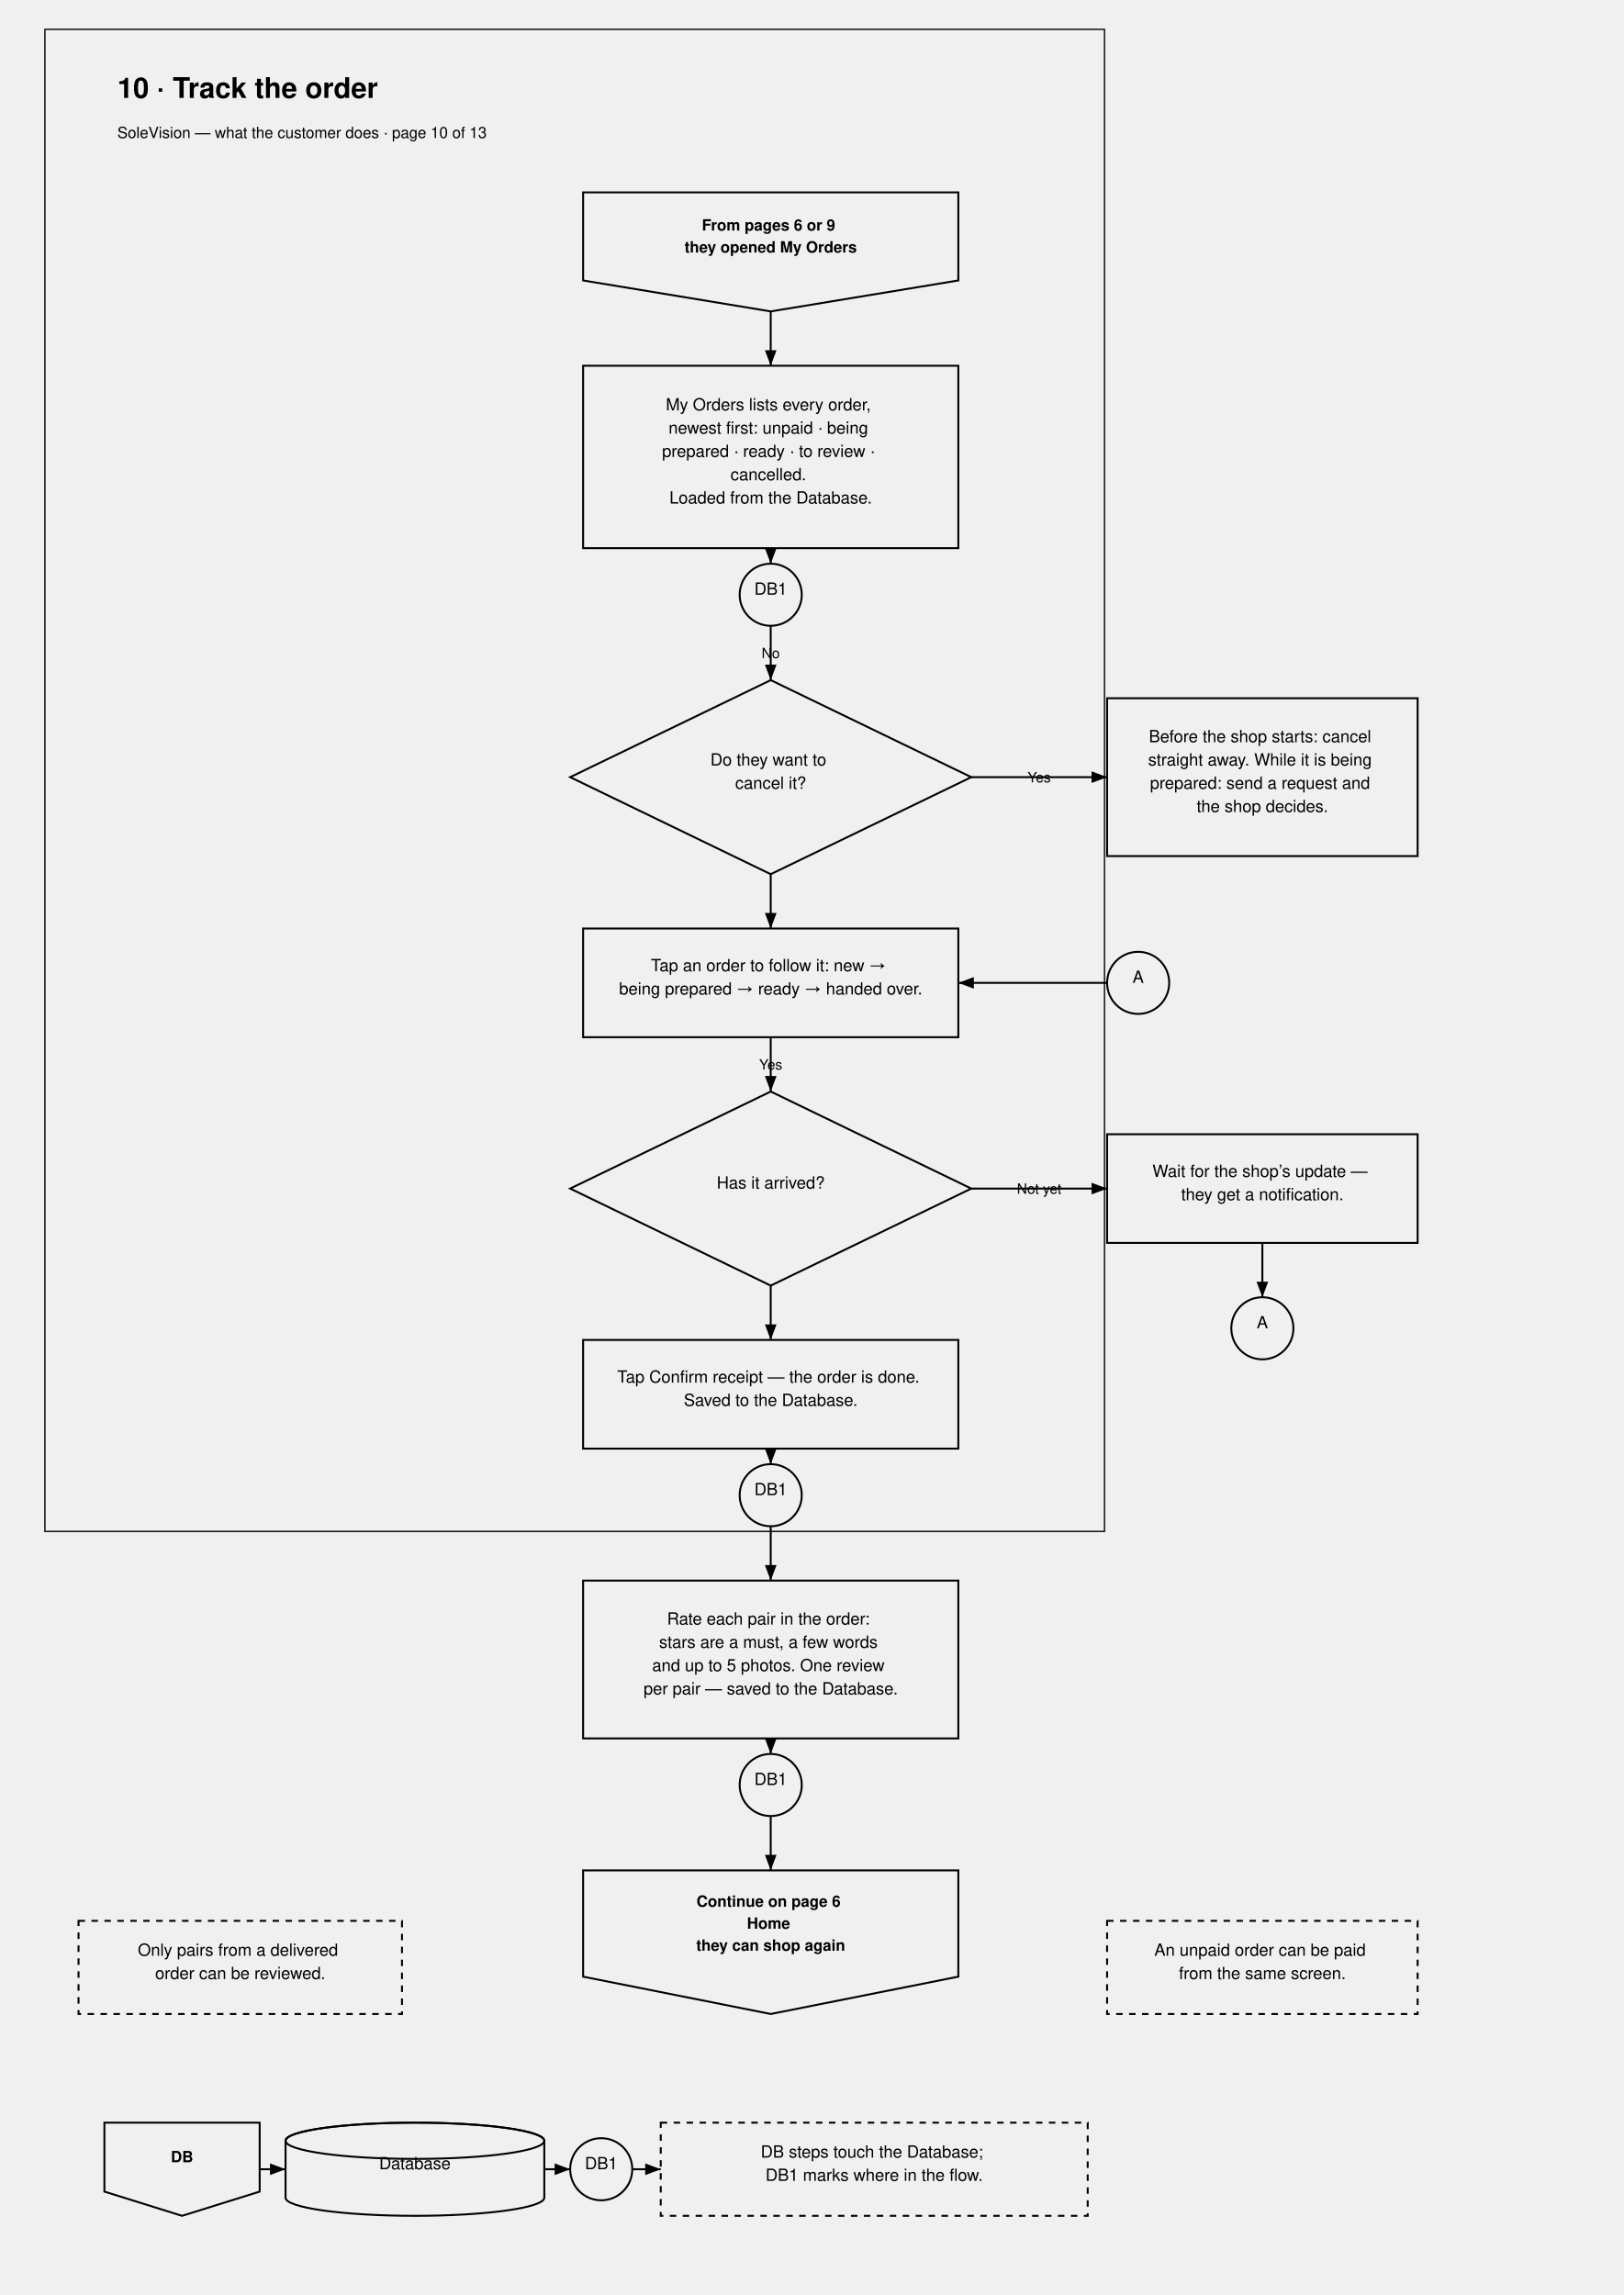
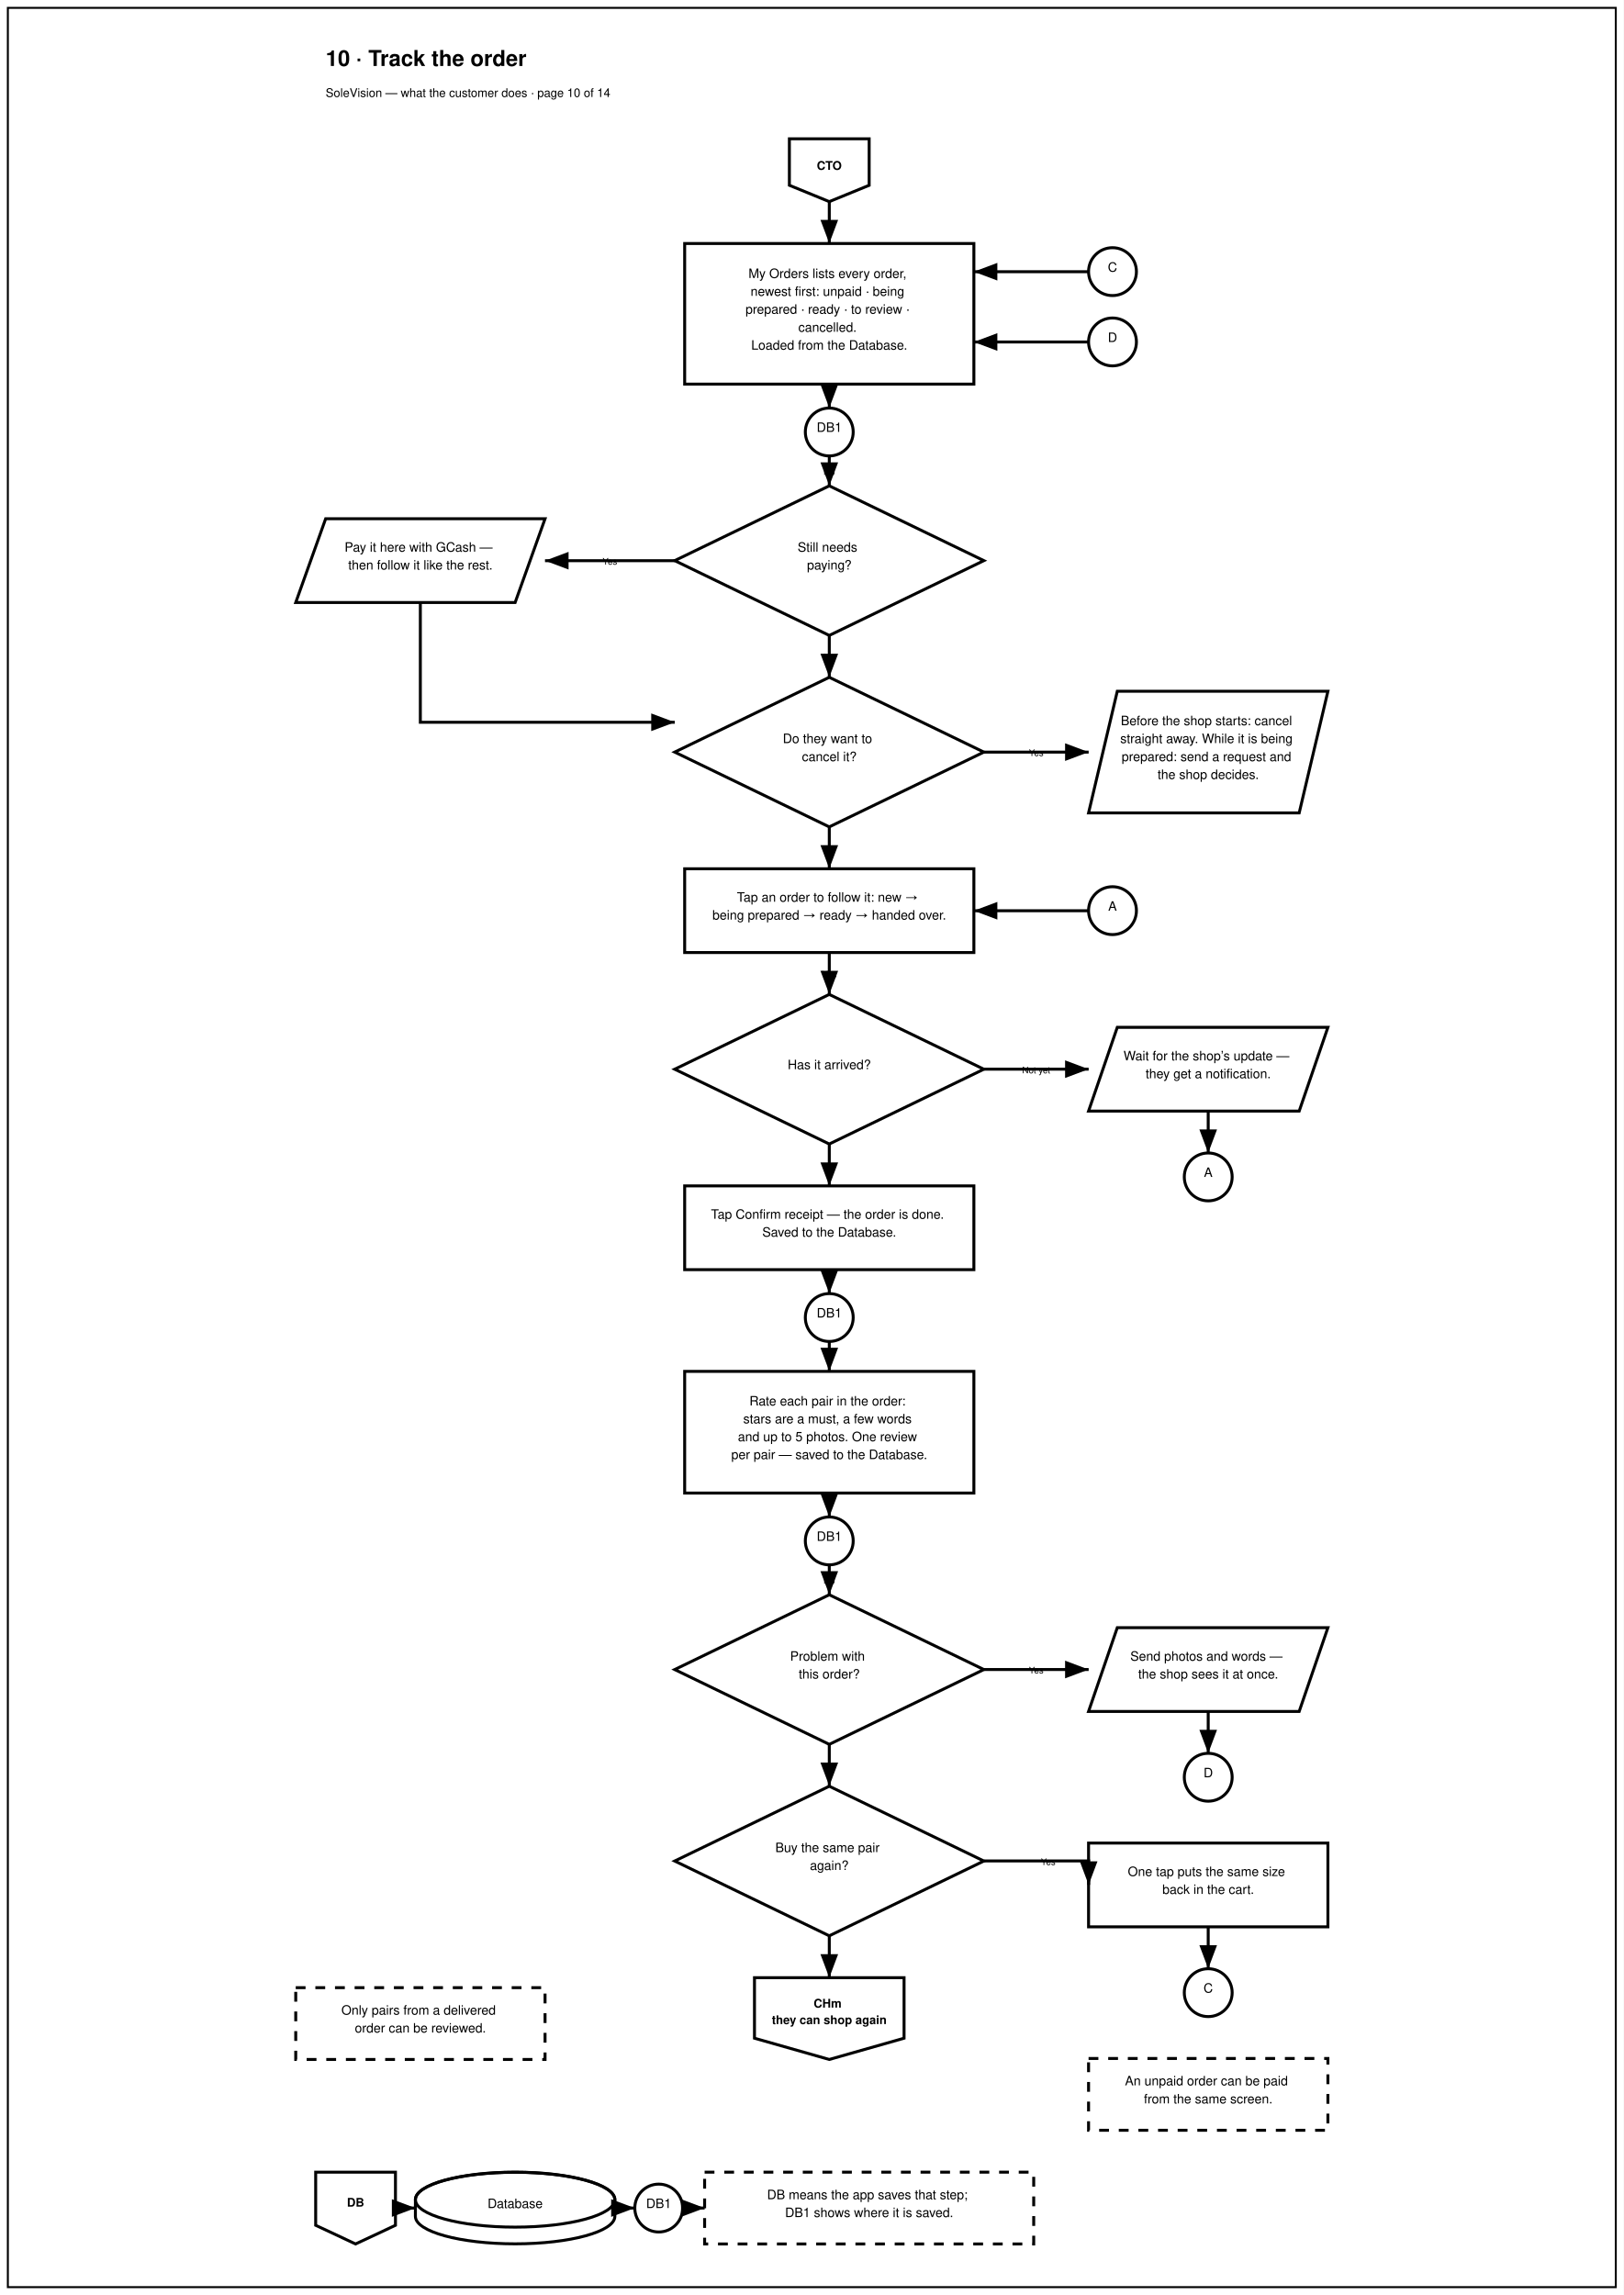
<svg xmlns="http://www.w3.org/2000/svg" width="827" height="1169" viewBox="0 0 827 1169">
-   <g transform="translate(40,40) scale(0.659) translate(-30.0,-42.0)">
-     <defs>
-       <marker id="arrow" markerWidth="10" markerHeight="10" refX="8" refY="3" orient="auto" markerUnits="strokeWidth">
-         <path d="M0,0 L8,3 L0,6 z" fill="#000000" />
-       </marker>
-     </defs>
-     <rect x="4" y="4" width="819" height="1161" fill="none" stroke="#000000" stroke-width="1" />
-     <text font-family="Helvetica, Arial, sans-serif" font-size="22" font-weight="bold" fill="#000000" text-anchor="start">
-       <tspan x="60" y="57.0">10 · Track the order</tspan>
-     </text>
-     <text font-family="Helvetica, Arial, sans-serif" font-size="12" fill="#000000" text-anchor="start">
-       <tspan x="60" y="88.0">SoleVision — what the customer does · page 10 of 13</tspan>
-     </text>
-     <polyline points="565.0,222.0 565.0,264.0" fill="none" stroke="#000000" stroke-width="1.5" marker-end="url(#arrow)" />
-     <polyline points="565.0,405.0 565.0,417.0" fill="none" stroke="#000000" stroke-width="1.5" marker-end="url(#arrow)" />
-     <polyline points="565.0,465.0 565.0,507.0" fill="none" stroke="#000000" stroke-width="1.5" marker-end="url(#arrow)" />
-     <polyline points="720.0,582.0 825.0,582.0" fill="none" stroke="#000000" stroke-width="1.5" marker-end="url(#arrow)" />
-     <polyline points="565.0,657.0 565.0,699.0" fill="none" stroke="#000000" stroke-width="1.5" marker-end="url(#arrow)" />
-     <polyline points="565.0,783.0 565.0,825.0" fill="none" stroke="#000000" stroke-width="1.5" marker-end="url(#arrow)" />
-     <polyline points="720.0,900.0 825.0,900.0" fill="none" stroke="#000000" stroke-width="1.5" marker-end="url(#arrow)" />
-     <polyline points="945.0,942.0 945.0,984.0" fill="none" stroke="#000000" stroke-width="1.5" marker-end="url(#arrow)" />
-     <polyline points="565.0,975.0 565.0,1017.0" fill="none" stroke="#000000" stroke-width="1.5" marker-end="url(#arrow)" />
-     <polyline points="565.0,1101.0 565.0,1113.0" fill="none" stroke="#000000" stroke-width="1.5" marker-end="url(#arrow)" />
-     <polyline points="565.0,1161.0 565.0,1203.0" fill="none" stroke="#000000" stroke-width="1.5" marker-end="url(#arrow)" />
-     <polyline points="565.0,1325.0 565.0,1337.0" fill="none" stroke="#000000" stroke-width="1.5" marker-end="url(#arrow)" />
-     <polyline points="565.0,1385.0 565.0,1427.0" fill="none" stroke="#000000" stroke-width="1.5" marker-end="url(#arrow)" />
-     <polyline points="170.0,1658.0 190.0,1658.0" fill="none" stroke="#000000" stroke-width="1.5" marker-end="url(#arrow)" />
-     <polyline points="390.0,1658.0 410.0,1658.0" fill="none" stroke="#000000" stroke-width="1.5" marker-end="url(#arrow)" />
-     <polyline points="458.0,1658.0 480.0,1658.0" fill="none" stroke="#000000" stroke-width="1.5" marker-end="url(#arrow)" />
-     <polyline points="825.0,741.0 710.0,741.0" fill="none" stroke="#000000" stroke-width="1.5" marker-end="url(#arrow)" />
-     <text font-family="Helvetica, Arial, sans-serif" font-size="11" fill="#000000" text-anchor="middle">
-       <tspan x="565" y="490.0">No</tspan>
-     </text>
-     <text font-family="Helvetica, Arial, sans-serif" font-size="11" fill="#000000" text-anchor="middle">
-       <tspan x="772.5" y="586.0">Yes</tspan>
-     </text>
-     <text font-family="Helvetica, Arial, sans-serif" font-size="11" fill="#000000" text-anchor="middle">
-       <tspan x="565" y="808.0">Yes</tspan>
-     </text>
-     <text font-family="Helvetica, Arial, sans-serif" font-size="11" fill="#000000" text-anchor="middle">
-       <tspan x="772.5" y="904.0">Not yet</tspan>
-     </text>
-     <polygon points="420,130 710,130 710,198.08 565,222 420,198.08" fill="none" stroke="#000000" stroke-width="1.5" />
-     <text font-family="Helvetica, Arial, sans-serif" font-size="12" font-weight="bold" fill="#000000" text-anchor="middle">
-       <tspan x="565" y="159.5">From pages 6 or 9</tspan>
-       <tspan x="565" y="176.5">they opened My Orders</tspan>
-     </text>
-     <rect x="420" y="264" width="290" height="141" rx="0" fill="none" stroke="#000000" stroke-width="1.5" />
-     <text font-family="Helvetica, Arial, sans-serif" font-size="13" fill="#000000" text-anchor="middle">
-       <tspan x="565" y="298.5">My Orders lists every order,</tspan>
-       <tspan x="565" y="316.5">newest first: unpaid · being</tspan>
-       <tspan x="565" y="334.5">prepared · ready · to review ·</tspan>
-       <tspan x="565" y="352.5">cancelled.</tspan>
-       <tspan x="565" y="370.5">Loaded from the Database.</tspan>
-     </text>
-     <circle cx="565" cy="441" r="24" fill="none" stroke="#000000" stroke-width="1.5" />
-     <text font-family="Helvetica, Arial, sans-serif" font-size="13" fill="#000000" text-anchor="middle">
-       <tspan x="565" y="441.0">DB1</tspan>
-     </text>
-     <polygon points="565,507 720,582 565,657 410,582" fill="none" stroke="#000000" stroke-width="1.5" />
-     <text font-family="Helvetica, Arial, sans-serif" font-size="13" fill="#000000" text-anchor="middle">
-       <tspan x="565" y="573.0">Do they want to</tspan>
-       <tspan x="565" y="591.0">cancel it?</tspan>
-     </text>
-     <rect x="825" y="521" width="240" height="122" rx="0" fill="none" stroke="#000000" stroke-width="1.5" />
-     <text font-family="Helvetica, Arial, sans-serif" font-size="13" fill="#000000" text-anchor="middle">
-       <tspan x="945" y="555.0">Before the shop starts: cancel</tspan>
-       <tspan x="945" y="573.0">straight away. While it is being</tspan>
-       <tspan x="945" y="591.0">prepared: send a request and</tspan>
-       <tspan x="945" y="609.0">the shop decides.</tspan>
-     </text>
-     <rect x="420" y="699" width="290" height="84" rx="0" fill="none" stroke="#000000" stroke-width="1.5" />
-     <text font-family="Helvetica, Arial, sans-serif" font-size="13" fill="#000000" text-anchor="middle">
-       <tspan x="565" y="732.0">Tap an order to follow it: new →</tspan>
-       <tspan x="565" y="750.0">being prepared → ready → handed over.</tspan>
-     </text>
-     <polygon points="565,825 720,900 565,975 410,900" fill="none" stroke="#000000" stroke-width="1.5" />
-     <text font-family="Helvetica, Arial, sans-serif" font-size="13" fill="#000000" text-anchor="middle">
-       <tspan x="565" y="900.0">Has it arrived?</tspan>
-     </text>
-     <rect x="825" y="858" width="240" height="84" rx="0" fill="none" stroke="#000000" stroke-width="1.5" />
-     <text font-family="Helvetica, Arial, sans-serif" font-size="13" fill="#000000" text-anchor="middle">
-       <tspan x="945" y="891.0">Wait for the shop’s update —</tspan>
-       <tspan x="945" y="909.0">they get a notification.</tspan>
-     </text>
-     <circle cx="945" cy="1008" r="24" fill="none" stroke="#000000" stroke-width="1.5" />
-     <text font-family="Helvetica, Arial, sans-serif" font-size="13" fill="#000000" text-anchor="middle">
-       <tspan x="945" y="1008.0">A</tspan>
-     </text>
-     <rect x="420" y="1017" width="290" height="84" rx="0" fill="none" stroke="#000000" stroke-width="1.5" />
-     <text font-family="Helvetica, Arial, sans-serif" font-size="13" fill="#000000" text-anchor="middle">
-       <tspan x="565" y="1050.0">Tap Confirm receipt — the order is done.</tspan>
-       <tspan x="565" y="1068.0">Saved to the Database.</tspan>
-     </text>
-     <circle cx="565" cy="1137" r="24" fill="none" stroke="#000000" stroke-width="1.5" />
-     <text font-family="Helvetica, Arial, sans-serif" font-size="13" fill="#000000" text-anchor="middle">
-       <tspan x="565" y="1137.0">DB1</tspan>
-     </text>
-     <rect x="420" y="1203" width="290" height="122" rx="0" fill="none" stroke="#000000" stroke-width="1.5" />
-     <text font-family="Helvetica, Arial, sans-serif" font-size="13" fill="#000000" text-anchor="middle">
-       <tspan x="565" y="1237.0">Rate each pair in the order:</tspan>
-       <tspan x="565" y="1255.0">stars are a must, a few words</tspan>
-       <tspan x="565" y="1273.0">and up to 5 photos. One review</tspan>
-       <tspan x="565" y="1291.0">per pair — saved to the Database.</tspan>
-     </text>
-     <circle cx="565" cy="1361" r="24" fill="none" stroke="#000000" stroke-width="1.5" />
-     <text font-family="Helvetica, Arial, sans-serif" font-size="13" fill="#000000" text-anchor="middle">
-       <tspan x="565" y="1361.0">DB1</tspan>
-     </text>
-     <polygon points="420,1427 710,1427 710,1509.14 565,1538 420,1509.14" fill="none" stroke="#000000" stroke-width="1.5" />
-     <text font-family="Helvetica, Arial, sans-serif" font-size="12" font-weight="bold" fill="#000000" text-anchor="middle">
-       <tspan x="565" y="1455.1">Continue on page 6</tspan>
-       <tspan x="565" y="1472.1">Home</tspan>
-       <tspan x="565" y="1489.1">they can shop again</tspan>
-     </text>
-     <rect x="825" y="1466" width="240" height="72" rx="0" fill="none" stroke="#000000" stroke-width="1.5" stroke-dasharray="5 5" />
-     <text font-family="Helvetica, Arial, sans-serif" font-size="13" fill="#000000" text-anchor="middle">
-       <tspan x="945" y="1493.0">An unpaid order can be paid</tspan>
-       <tspan x="945" y="1511.0">from the same screen.</tspan>
-     </text>
-     <rect x="30" y="1466" width="250" height="72" rx="0" fill="none" stroke="#000000" stroke-width="1.5" stroke-dasharray="5 5" />
-     <text font-family="Helvetica, Arial, sans-serif" font-size="13" fill="#000000" text-anchor="middle">
-       <tspan x="155" y="1493.0">Only pairs from a delivered</tspan>
-       <tspan x="155" y="1511.0">order can be reviewed.</tspan>
-     </text>
-     <polygon points="50,1622 170,1622 170,1675.28 110,1694 50,1675.28" fill="none" stroke="#000000" stroke-width="1.5" />
-     <text font-family="Helvetica, Arial, sans-serif" font-size="12" font-weight="bold" fill="#000000" text-anchor="middle">
-       <tspan x="110" y="1652.6">DB</tspan>
-     </text>
-     <path d="M190,1636 L190,1680 A100,14 0 0,0 390,1680 L390,1636 A100,14 0 0,0 190,1636 Z" fill="none" stroke="#000000" stroke-width="1.5" />
-     <ellipse cx="290" cy="1636" rx="100" ry="14" fill="none" stroke="#000000" stroke-width="1.5" />
-     <text font-family="Helvetica, Arial, sans-serif" font-size="13" fill="#000000" text-anchor="middle">
-       <tspan x="290" y="1658.0">Database</tspan>
-     </text>
-     <circle cx="434" cy="1658" r="24" fill="none" stroke="#000000" stroke-width="1.5" />
-     <text font-family="Helvetica, Arial, sans-serif" font-size="13" fill="#000000" text-anchor="middle">
-       <tspan x="434" y="1658.0">DB1</tspan>
-     </text>
-     <rect x="480" y="1622" width="330" height="72" rx="0" fill="none" stroke="#000000" stroke-width="1.5" stroke-dasharray="5 5" />
-     <text font-family="Helvetica, Arial, sans-serif" font-size="13" fill="#000000" text-anchor="middle">
-       <tspan x="645" y="1649.0">DB steps touch the Database;</tspan>
-       <tspan x="645" y="1667.0">DB1 marks where in the flow.</tspan>
-     </text>
-     <circle cx="849" cy="741" r="24" fill="none" stroke="#000000" stroke-width="1.5" />
-     <text font-family="Helvetica, Arial, sans-serif" font-size="13" fill="#000000" text-anchor="middle">
-       <tspan x="849" y="741.0">A</tspan>
-     </text>
-   </g>
+   <rect x="0" y="0" width="827" height="1169" fill="#FFFFFF" />
+   <defs>
+     <marker id="arrow" markerWidth="10" markerHeight="10" refX="8" refY="3" orient="auto" markerUnits="strokeWidth">
+       <path d="M0,0 L8,3 L0,6 z" fill="#000000" />
+     </marker>
+   </defs>
+   <rect x="4" y="4" width="819" height="1161" fill="none" stroke="#000000" stroke-width="1" />
+   <text font-family="Helvetica, Arial, sans-serif" font-size="11.175" font-weight="bold" fill="#000000" text-anchor="start">
+     <tspan x="165.87" y="33.6">10 · Track the order</tspan>
+   </text>
+   <text font-family="Helvetica, Arial, sans-serif" font-size="6.095" fill="#000000" text-anchor="start">
+     <tspan x="165.87" y="49.4">SoleVision — what the customer does · page 10 of 14</tspan>
+   </text>
+   <polyline points="422.4,102.7 422.4,124.0" fill="none" stroke="#000000" stroke-width="1.5" marker-end="url(#arrow)" />
+   <polyline points="422.4,195.7 422.4,207.8" fill="none" stroke="#000000" stroke-width="1.5" marker-end="url(#arrow)" />
+   <polyline points="422.4,232.2 422.4,247.5 422.4,247.5" fill="none" stroke="#000000" stroke-width="1.5" marker-end="url(#arrow)" />
+   <polyline points="343.7,285.6 277.6,285.6" fill="none" stroke="#000000" stroke-width="1.5" marker-end="url(#arrow)" />
+   <polyline points="422.4,323.7 422.4,345.0" fill="none" stroke="#000000" stroke-width="1.5" marker-end="url(#arrow)" />
+   <polyline points="214.1,306.9 214.1,367.9 343.7,367.9" fill="none" stroke="#000000" stroke-width="1.5" marker-end="url(#arrow)" />
+   <polyline points="501.1,383.1 554.5,383.1 554.5,383.1" fill="none" stroke="#000000" stroke-width="1.5" marker-end="url(#arrow)" />
+   <polyline points="422.4,421.2 422.4,442.5 422.4,442.5" fill="none" stroke="#000000" stroke-width="1.5" marker-end="url(#arrow)" />
+   <polyline points="422.4,485.2 422.4,506.5 422.4,506.5" fill="none" stroke="#000000" stroke-width="1.5" marker-end="url(#arrow)" />
+   <polyline points="501.1,544.6 554.5,544.6 554.5,544.6" fill="none" stroke="#000000" stroke-width="1.5" marker-end="url(#arrow)" />
+   <polyline points="615.4,566.0 615.4,587.3" fill="none" stroke="#000000" stroke-width="1.5" marker-end="url(#arrow)" />
+   <polyline points="422.4,582.7 422.4,604.1 422.4,604.1" fill="none" stroke="#000000" stroke-width="1.5" marker-end="url(#arrow)" />
+   <polyline points="422.4,646.7 422.4,658.9" fill="none" stroke="#000000" stroke-width="1.5" marker-end="url(#arrow)" />
+   <polyline points="422.4,683.3 422.4,698.5" fill="none" stroke="#000000" stroke-width="1.5" marker-end="url(#arrow)" />
+   <polyline points="422.4,760.5 422.4,772.7" fill="none" stroke="#000000" stroke-width="1.5" marker-end="url(#arrow)" />
+   <polyline points="422.4,797.1 422.4,812.3 422.4,812.3" fill="none" stroke="#000000" stroke-width="1.5" marker-end="url(#arrow)" />
+   <polyline points="501.1,850.4 554.5,850.4" fill="none" stroke="#000000" stroke-width="1.5" marker-end="url(#arrow)" />
+   <polyline points="615.4,871.8 615.4,893.1" fill="none" stroke="#000000" stroke-width="1.5" marker-end="url(#arrow)" />
+   <polyline points="422.4,888.5 422.4,909.8" fill="none" stroke="#000000" stroke-width="1.5" marker-end="url(#arrow)" />
+   <polyline points="501.1,947.9 554.5,947.9 554.5,960.1" fill="none" stroke="#000000" stroke-width="1.5" marker-end="url(#arrow)" />
+   <polyline points="615.4,981.5 615.4,1002.8" fill="none" stroke="#000000" stroke-width="1.5" marker-end="url(#arrow)" />
+   <polyline points="422.4,986.0 422.4,1007.4" fill="none" stroke="#000000" stroke-width="1.5" marker-end="url(#arrow)" />
+   <polyline points="201.4,1124.7 211.6,1124.7" fill="none" stroke="#000000" stroke-width="1.5" marker-end="url(#arrow)" />
+   <polyline points="313.2,1124.7 323.3,1124.7" fill="none" stroke="#000000" stroke-width="1.5" marker-end="url(#arrow)" />
+   <polyline points="347.7,1124.7 358.9,1124.7" fill="none" stroke="#000000" stroke-width="1.5" marker-end="url(#arrow)" />
+   <polyline points="554.5,463.9 496.0,463.9" fill="none" stroke="#000000" stroke-width="1.5" marker-end="url(#arrow)" />
+   <polyline points="554.5,174.2 496.0,174.2" fill="none" stroke="#000000" stroke-width="1.5" marker-end="url(#arrow)" />
+   <polyline points="554.5,138.4 496.0,138.4" fill="none" stroke="#000000" stroke-width="1.5" marker-end="url(#arrow)" />
+   <text font-family="Helvetica, Arial, sans-serif" font-size="4.572" fill="#000000" text-anchor="middle">
+     <tspan x="422.389" y="241.9">No</tspan>
+   </text>
+   <text font-family="Helvetica, Arial, sans-serif" font-size="4.572" fill="#000000" text-anchor="middle">
+     <tspan x="310.638" y="287.6">Yes</tspan>
+   </text>
+   <text font-family="Helvetica, Arial, sans-serif" font-size="4.572" fill="#000000" text-anchor="middle">
+     <tspan x="422.389" y="336.4">No</tspan>
+   </text>
+   <text font-family="Helvetica, Arial, sans-serif" font-size="4.572" fill="#000000" text-anchor="middle">
+     <tspan x="527.791" y="385.1">Yes</tspan>
+   </text>
+   <text font-family="Helvetica, Arial, sans-serif" font-size="4.572" fill="#000000" text-anchor="middle">
+     <tspan x="422.389" y="497.9">Yes</tspan>
+   </text>
+   <text font-family="Helvetica, Arial, sans-serif" font-size="4.572" fill="#000000" text-anchor="middle">
+     <tspan x="527.791" y="546.7">Not yet</tspan>
+   </text>
+   <text font-family="Helvetica, Arial, sans-serif" font-size="4.572" fill="#000000" text-anchor="middle">
+     <tspan x="422.389" y="806.7">No</tspan>
+   </text>
+   <text font-family="Helvetica, Arial, sans-serif" font-size="4.572" fill="#000000" text-anchor="middle">
+     <tspan x="527.791" y="852.4">Yes</tspan>
+   </text>
+   <text font-family="Helvetica, Arial, sans-serif" font-size="4.572" fill="#000000" text-anchor="middle">
+     <tspan x="422.389" y="901.2">No</tspan>
+   </text>
+   <text font-family="Helvetica, Arial, sans-serif" font-size="4.572" fill="#000000" text-anchor="middle">
+     <tspan x="533.886" y="950.0">Yes</tspan>
+   </text>
+   <polygon points="402.071,70.7 442.708,70.7 442.708,94.381 422.389,102.702 402.071,94.381" fill="none" stroke="#000000" stroke-width="1.5" />
+   <text font-family="Helvetica, Arial, sans-serif" font-size="6.095" font-weight="bold" fill="#000000" text-anchor="middle">
+     <tspan x="422.389" y="86.5">CTO</tspan>
+   </text>
+   <rect x="348.735" y="124.036" width="147.308" height="71.622" rx="0" fill="none" stroke="#000000" stroke-width="1.5" />
+   <text font-family="Helvetica, Arial, sans-serif" font-size="6.603" fill="#000000" text-anchor="middle">
+     <tspan x="422.389" y="141.6">My Orders lists every order,</tspan>
+     <tspan x="422.389" y="150.7">newest first: unpaid · being</tspan>
+     <tspan x="422.389" y="159.8">prepared · ready · to review ·</tspan>
+     <tspan x="422.389" y="169.0">cancelled.</tspan>
+     <tspan x="422.389" y="178.1">Loaded from the Database.</tspan>
+   </text>
+   <circle cx="422.389" cy="220.04" r="12.191" fill="none" stroke="#000000" stroke-width="1.5" />
+   <text font-family="Helvetica, Arial, sans-serif" font-size="6.603" fill="#000000" text-anchor="middle">
+     <tspan x="422.389" y="220.0">DB1</tspan>
+   </text>
+   <polygon points="422.389,247.47 501.123,285.567 422.389,323.663 343.656,285.567" fill="none" stroke="#000000" stroke-width="1.5" />
+   <text font-family="Helvetica, Arial, sans-serif" font-size="6.603" fill="#000000" text-anchor="middle">
+     <tspan x="422.389" y="281.0">Still needs</tspan>
+     <tspan x="422.389" y="290.1">paying?</tspan>
+   </text>
+   <polygon points="165.87,264.232 277.621,264.232 262.382,306.901 150.632,306.901" fill="none" stroke="#000000" stroke-width="1.5" />
+   <text font-family="Helvetica, Arial, sans-serif" font-size="6.603" fill="#000000" text-anchor="middle">
+     <tspan x="214.126" y="281.0">Pay it here with GCash —</tspan>
+     <tspan x="214.126" y="290.1">then follow it like the rest.</tspan>
+   </text>
+   <polygon points="422.389,344.998 501.123,383.095 422.389,421.191 343.656,383.095" fill="none" stroke="#000000" stroke-width="1.5" />
+   <text font-family="Helvetica, Arial, sans-serif" font-size="6.603" fill="#000000" text-anchor="middle">
+     <tspan x="422.389" y="378.5">Do they want to</tspan>
+     <tspan x="422.389" y="387.7">cancel it?</tspan>
+   </text>
+   <polygon points="569.088,352.109 676.368,352.109 661.739,414.08 554.458,414.08" fill="none" stroke="#000000" stroke-width="1.5" />
+   <text font-family="Helvetica, Arial, sans-serif" font-size="6.603" fill="#000000" text-anchor="middle">
+     <tspan x="615.413" y="369.4">Before the shop starts: cancel</tspan>
+     <tspan x="615.413" y="378.5">straight away. While it is being</tspan>
+     <tspan x="615.413" y="387.7">prepared: send a request and</tspan>
+     <tspan x="615.413" y="396.8">the shop decides.</tspan>
+   </text>
+   <rect x="348.735" y="442.526" width="147.308" height="42.668" rx="0" fill="none" stroke="#000000" stroke-width="1.5" />
+   <text font-family="Helvetica, Arial, sans-serif" font-size="6.603" fill="#000000" text-anchor="middle">
+     <tspan x="422.389" y="459.3">Tap an order to follow it: new →</tspan>
+     <tspan x="422.389" y="468.4">being prepared → ready → handed over.</tspan>
+   </text>
+   <polygon points="422.389,506.528 501.123,544.625 422.389,582.722 343.656,544.625" fill="none" stroke="#000000" stroke-width="1.5" />
+   <text font-family="Helvetica, Arial, sans-serif" font-size="6.603" fill="#000000" text-anchor="middle">
+     <tspan x="422.389" y="544.6">Has it arrived?</tspan>
+   </text>
+   <polygon points="569.088,523.291 676.368,523.291 661.739,565.96 554.458,565.96" fill="none" stroke="#000000" stroke-width="1.5" />
+   <text font-family="Helvetica, Arial, sans-serif" font-size="6.603" fill="#000000" text-anchor="middle">
+     <tspan x="615.413" y="540.1">Wait for the shop’s update —</tspan>
+     <tspan x="615.413" y="549.2">they get a notification.</tspan>
+   </text>
+   <circle cx="615.413" cy="599.485" r="12.191" fill="none" stroke="#000000" stroke-width="1.5" />
+   <text font-family="Helvetica, Arial, sans-serif" font-size="6.603" fill="#000000" text-anchor="middle">
+     <tspan x="615.413" y="599.5">A</tspan>
+   </text>
+   <rect x="348.735" y="604.056" width="147.308" height="42.668" rx="0" fill="none" stroke="#000000" stroke-width="1.5" />
+   <text font-family="Helvetica, Arial, sans-serif" font-size="6.603" fill="#000000" text-anchor="middle">
+     <tspan x="422.389" y="620.8">Tap Confirm receipt — the order is done.</tspan>
+     <tspan x="422.389" y="629.9">Saved to the Database.</tspan>
+   </text>
+   <circle cx="422.389" cy="671.107" r="12.191" fill="none" stroke="#000000" stroke-width="1.5" />
+   <text font-family="Helvetica, Arial, sans-serif" font-size="6.603" fill="#000000" text-anchor="middle">
+     <tspan x="422.389" y="671.1">DB1</tspan>
+   </text>
+   <rect x="348.735" y="698.537" width="147.308" height="61.971" rx="0" fill="none" stroke="#000000" stroke-width="1.5" />
+   <text font-family="Helvetica, Arial, sans-serif" font-size="6.603" fill="#000000" text-anchor="middle">
+     <tspan x="422.389" y="715.9">Rate each pair in the order:</tspan>
+     <tspan x="422.389" y="725.0">stars are a must, a few words</tspan>
+     <tspan x="422.389" y="734.1">and up to 5 photos. One review</tspan>
+     <tspan x="422.389" y="743.2">per pair — saved to the Database.</tspan>
+   </text>
+   <circle cx="422.389" cy="784.889" r="12.191" fill="none" stroke="#000000" stroke-width="1.5" />
+   <text font-family="Helvetica, Arial, sans-serif" font-size="6.603" fill="#000000" text-anchor="middle">
+     <tspan x="422.389" y="784.9">DB1</tspan>
+   </text>
+   <polygon points="422.389,812.319 501.123,850.416 422.389,888.513 343.656,850.416" fill="none" stroke="#000000" stroke-width="1.5" />
+   <text font-family="Helvetica, Arial, sans-serif" font-size="6.603" fill="#000000" text-anchor="middle">
+     <tspan x="422.389" y="845.9">Problem with</tspan>
+     <tspan x="422.389" y="855.0">this order?</tspan>
+   </text>
+   <polygon points="569.088,829.082 676.368,829.082 661.739,871.75 554.458,871.75" fill="none" stroke="#000000" stroke-width="1.5" />
+   <text font-family="Helvetica, Arial, sans-serif" font-size="6.603" fill="#000000" text-anchor="middle">
+     <tspan x="615.413" y="845.9">Send photos and words —</tspan>
+     <tspan x="615.413" y="855.0">the shop sees it at once.</tspan>
+   </text>
+   <circle cx="615.413" cy="905.276" r="12.191" fill="none" stroke="#000000" stroke-width="1.5" />
+   <text font-family="Helvetica, Arial, sans-serif" font-size="6.603" fill="#000000" text-anchor="middle">
+     <tspan x="615.413" y="905.3">D</tspan>
+   </text>
+   <polygon points="422.389,909.847 501.123,947.944 422.389,986.041 343.656,947.944" fill="none" stroke="#000000" stroke-width="1.5" />
+   <text font-family="Helvetica, Arial, sans-serif" font-size="6.603" fill="#000000" text-anchor="middle">
+     <tspan x="422.389" y="943.4">Buy the same pair</tspan>
+     <tspan x="422.389" y="952.5">again?</tspan>
+   </text>
+   <rect x="554.458" y="938.801" width="121.91" height="42.668" rx="0" fill="none" stroke="#000000" stroke-width="1.5" />
+   <text font-family="Helvetica, Arial, sans-serif" font-size="6.603" fill="#000000" text-anchor="middle">
+     <tspan x="615.413" y="955.6">One tap puts the same size</tspan>
+     <tspan x="615.413" y="964.7">back in the cart.</tspan>
+   </text>
+   <circle cx="615.413" cy="1014.995" r="12.191" fill="none" stroke="#000000" stroke-width="1.5" />
+   <text font-family="Helvetica, Arial, sans-serif" font-size="6.603" fill="#000000" text-anchor="middle">
+     <tspan x="615.413" y="1015.0">C</tspan>
+   </text>
+   <polygon points="384.292,1007.375 460.486,1007.375 460.486,1038.198 422.389,1049.028 384.292,1038.198" fill="none" stroke="#000000" stroke-width="1.5" />
+   <text font-family="Helvetica, Arial, sans-serif" font-size="6.095" font-weight="bold" fill="#000000" text-anchor="middle">
+     <tspan x="422.389" y="1022.6">CHm</tspan>
+     <tspan x="422.389" y="1031.0">they can shop again</tspan>
+   </text>
+   <rect x="554.458" y="1048.52" width="121.91" height="36.573" rx="0" fill="none" stroke="#000000" stroke-width="1.5" stroke-dasharray="5 5" />
+   <text font-family="Helvetica, Arial, sans-serif" font-size="6.603" fill="#000000" text-anchor="middle">
+     <tspan x="615.413" y="1062.2">An unpaid order can be paid</tspan>
+     <tspan x="615.413" y="1071.4">from the same screen.</tspan>
+   </text>
+   <rect x="150.632" y="1012.455" width="126.99" height="36.573" rx="0" fill="none" stroke="#000000" stroke-width="1.5" stroke-dasharray="5 5" />
+   <text font-family="Helvetica, Arial, sans-serif" font-size="6.603" fill="#000000" text-anchor="middle">
+     <tspan x="214.126" y="1026.2">Only pairs from a delivered</tspan>
+     <tspan x="214.126" y="1035.3">order can be reviewed.</tspan>
+   </text>
+   <polygon points="160.791,1106.427 201.427,1106.427 201.427,1133.491 181.109,1143 160.791,1133.491" fill="none" stroke="#000000" stroke-width="1.5" />
+   <text font-family="Helvetica, Arial, sans-serif" font-size="6.095" font-weight="bold" fill="#000000" text-anchor="middle">
+     <tspan x="181.109" y="1124.0">DB</tspan>
+   </text>
+   <path d="M211.587,1120.427 L211.587,1129 A50.796,14 0 0,0 313.178,1129 L313.178,1120.427 A50.796,14 0 0,0 211.587,1120.427 Z" fill="none" stroke="#000000" stroke-width="1.5" />
+   <ellipse cx="262.382" cy="1120.427" rx="50.796" ry="14" fill="none" stroke="#000000" stroke-width="1.5" />
+   <text font-family="Helvetica, Arial, sans-serif" font-size="6.603" fill="#000000" text-anchor="middle">
+     <tspan x="262.382" y="1124.7">Database</tspan>
+   </text>
+   <circle cx="335.528" cy="1124.714" r="12.191" fill="none" stroke="#000000" stroke-width="1.5" />
+   <text font-family="Helvetica, Arial, sans-serif" font-size="6.603" fill="#000000" text-anchor="middle">
+     <tspan x="335.528" y="1124.7">DB1</tspan>
+   </text>
+   <rect x="358.894" y="1106.427" width="167.626" height="36.573" rx="0" fill="none" stroke="#000000" stroke-width="1.5" stroke-dasharray="5 5" />
+   <text font-family="Helvetica, Arial, sans-serif" font-size="6.603" fill="#000000" text-anchor="middle">
+     <tspan x="442.708" y="1120.2">DB means the app saves that step;</tspan>
+     <tspan x="442.708" y="1129.3">DB1 shows where it is saved.</tspan>
+   </text>
+   <circle cx="566.649" cy="463.86" r="12.191" fill="none" stroke="#000000" stroke-width="1.5" />
+   <text font-family="Helvetica, Arial, sans-serif" font-size="6.603" fill="#000000" text-anchor="middle">
+     <tspan x="566.649" y="463.9">A</tspan>
+   </text>
+   <circle cx="566.649" cy="174.171" r="12.191" fill="none" stroke="#000000" stroke-width="1.5" />
+   <text font-family="Helvetica, Arial, sans-serif" font-size="6.603" fill="#000000" text-anchor="middle">
+     <tspan x="566.649" y="174.2">D</tspan>
+   </text>
+   <circle cx="566.649" cy="138.36" r="12.191" fill="none" stroke="#000000" stroke-width="1.5" />
+   <text font-family="Helvetica, Arial, sans-serif" font-size="6.603" fill="#000000" text-anchor="middle">
+     <tspan x="566.649" y="138.4">C</tspan>
+   </text>
</svg>
